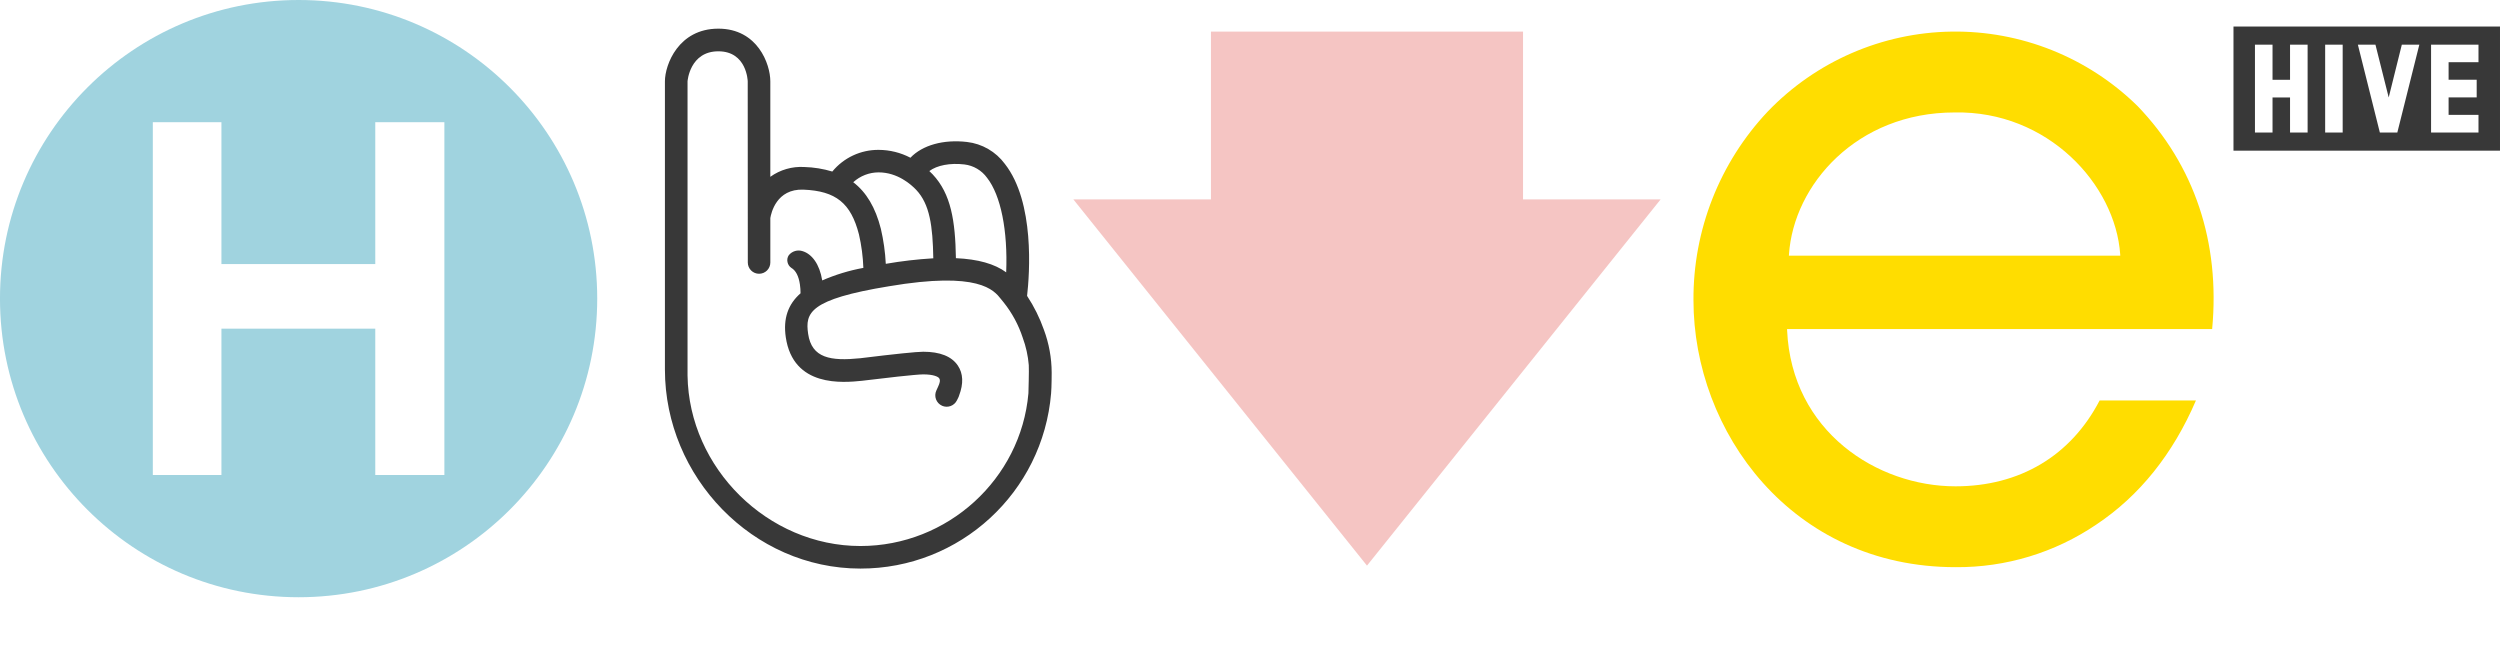
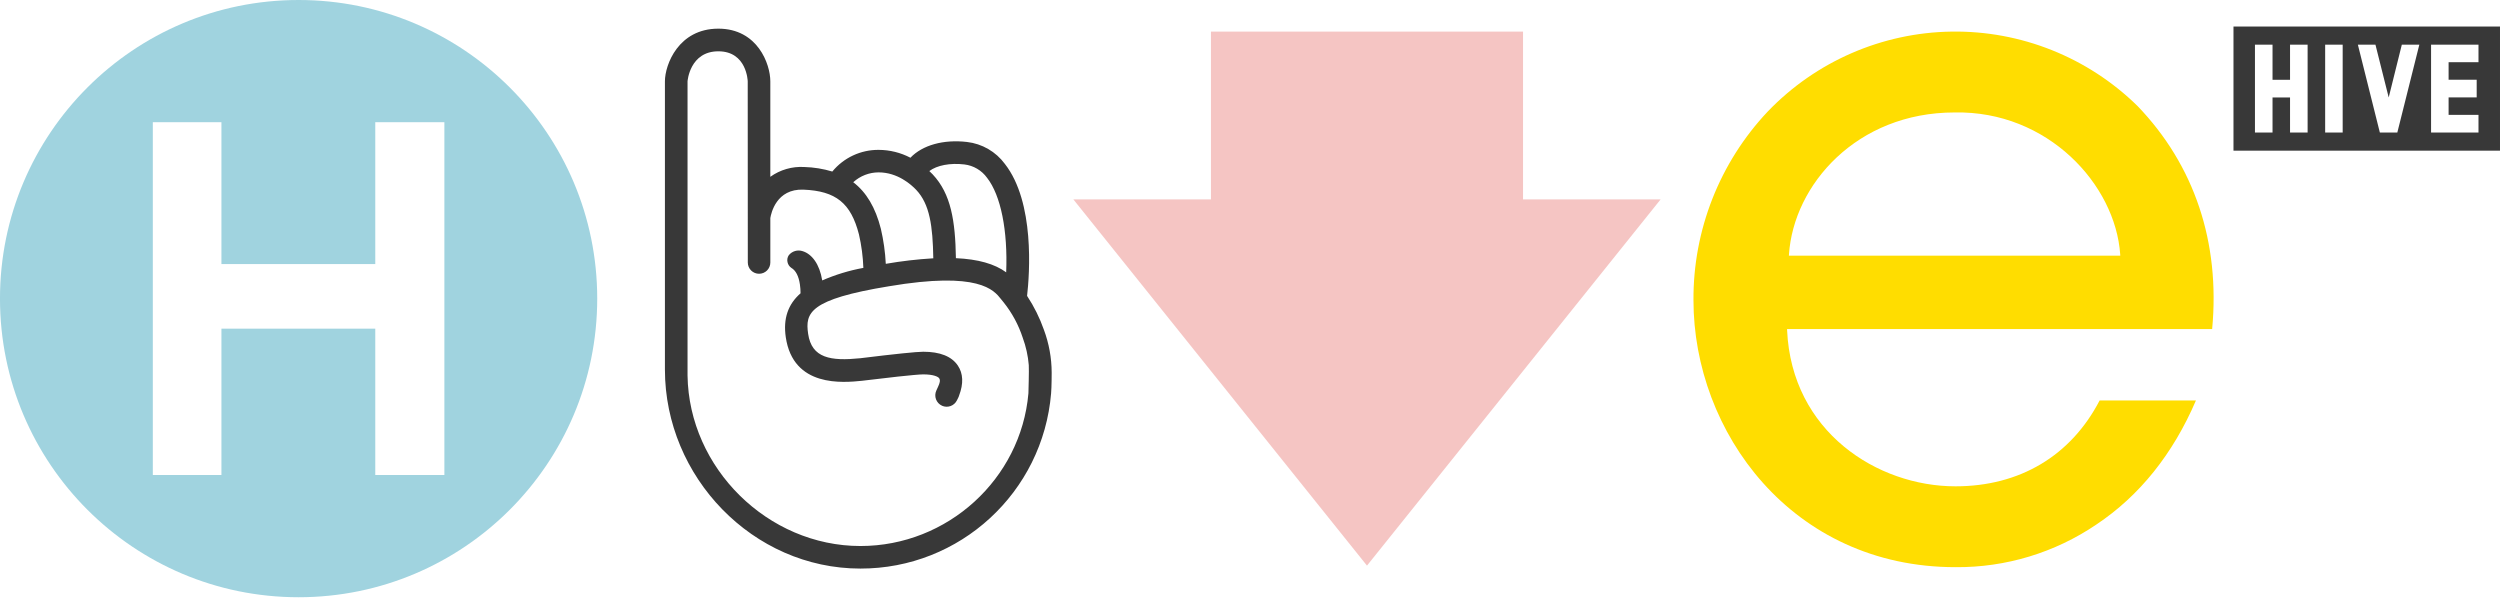
- <svg xmlns="http://www.w3.org/2000/svg" id="HIVE_LOGO__4" width="628.074" height="166" viewBox="0 0 628.074 166">
+ <svg xmlns="http://www.w3.org/2000/svg" id="HIVE_LOGO__4" width="628.074" height="151" viewBox="0 0 628.074 151">
  <path id="Path_1" data-name="Path 1" d="M572.787,37.192V6.01H505.83V37.192h66.957Zm-48.332-4.548H520.04V23.825h-4.4v8.819h-4.415V10.569h4.415v8.819h4.4V10.569h4.415V32.644Zm8.808,0h-4.4V10.569h4.4V32.644ZM552.52,10.569,547,32.611v.033h-4.371l-.033-.033-5.513-22.042h4.415l3.328,13.256,3.295-13.256Zm14.865,22.075H555.471V10.569h11.914v4.4h-7.51v4.4h7.055v4.437h-7.055v4.4h7.51v4.426Z" transform="translate(55.286 0.657)" fill="#383838" />
  <path id="Path_2" data-name="Path 2" d="M111.64,119.327H94.279V82.576H55.631v36.751H38.393V30.705H55.631V66.336H94.279V30.705H111.64v88.622Zm38.4-44.305a75.022,75.022,0,1,0-75.022,75.022,75.023,75.023,0,0,0,75.022-75.022" fill="#a0d3df" />
  <path id="Path_3" data-name="Path 3" d="M490.755,63.458H407.5l.022-.3c1.154-17.538,17.039-35.686,41.61-35.686,23.384-.466,40.412,18.082,41.61,35.686l.011.3Zm4.315-37.627a65.346,65.346,0,0,0-92.882,1.409A68.512,68.512,0,0,0,383.53,74.662c0,32.957,24.626,67.046,65.837,67.046a62.113,62.113,0,0,0,35.42-10.738c10.782-7.188,19.191-17.66,24.981-31.149H485.574c-7.233,13.922-20.089,21.576-36.219,21.576-19.657,0-41.166-13.744-42.3-39.214l-.011-.3H513.839c2.041-21.8-4.448-41.177-18.769-56.053" transform="translate(41.919 0.781)" fill="#fd0" />
  <path id="Path_4" data-name="Path 4" d="M220.2,101.224a2.869,2.869,0,0,0,3.749-1.353l.277-.555c.044-.089.166-.355.166-.355.033-.078.055-.155.1-.288,1.143-3.017,1.032-5.558-.322-7.554-1.553-2.3-4.47-3.461-8.686-3.461-1.631,0-7.155.566-15.552,1.6l-.266.033c-7.432.754-12.213-.011-13.1-6.146-.754-5.236.233-8.653,20.311-11.936,22.607-3.827,26.357.954,28.154,3.239.233.3.455.566.666.821a28.356,28.356,0,0,1,4.781,8.863A26.053,26.053,0,0,1,242,91.007c.089,1.176-.089,7.088-.089,7.088-1.875,21.554-20.322,38.371-42.2,38.371-23.284,0-43.085-19.568-43.44-42.819V19.724c0-.078.577-7.543,7.743-7.543s7.377,7.477,7.377,7.543l.022,45.515a2.826,2.826,0,0,0,2.829,2.829h0a2.826,2.826,0,0,0,2.829-2.829V54.068c.2-1.231,1.531-7.388,8.309-7.133,8.164.333,11.936,3.383,13.955,11.248a44.589,44.589,0,0,1,1.109,8.408,47.422,47.422,0,0,0-10.339,3.15c-.654-4.1-2.6-6.634-4.9-7.344a3.17,3.17,0,0,0-3.494,1.009,2.19,2.19,0,0,0-.322,1.753,2.318,2.318,0,0,0,.965,1.431c1.109.654,1.841,2.052,2.152,4.182a15.318,15.318,0,0,1,.155,2.207c-3.161,2.762-4.382,6.367-3.716,10.982,1.841,12.735,14.432,11.47,19.18,10.993l.255-.033c5.1-.632,13.345-1.575,15.109-1.575,2.629,0,3.738.61,3.982.954.377.521.166,1.22-.244,2.119-.144.333-.3.666-.455,1a2.861,2.861,0,0,0,1.431,3.8Zm16.129-33.512c-2.917-2.141-7.055-3.306-12.635-3.561C223.537,54.8,222.473,48,217.858,43.1c-.222-.233-.51-.521-.843-.832,1.919-1.453,5.236-2.085,8.808-1.664h0a8.228,8.228,0,0,1,5.7,3.361c3.45,4.4,5.225,13.245,4.8,23.75M213.72,46.99c3.394,3.594,4.16,9.041,4.293,17.194a106.675,106.675,0,0,0-11.936,1.387,49.811,49.811,0,0,0-1.242-8.819c-1.353-5.325-3.627-9.152-6.933-11.681a9.461,9.461,0,0,1,6.4-2.474v-.41l.011.41c4.759.011,8.164,3.084,9.407,4.393m33.889,51.094c.144-1.564.144-5.214.144-5.214a31.207,31.207,0,0,0-1.941-10.7,39.027,39.027,0,0,0-4.238-8.542c.632-5.535,1.963-23.517-5.58-33.157a13.789,13.789,0,0,0-9.518-5.513c-5.924-.688-11.2.8-14.21,3.96a17.312,17.312,0,0,0-7.976-1.975,14.917,14.917,0,0,0-11.648,5.447,26.822,26.822,0,0,0-7.055-1.143,13.269,13.269,0,0,0-8.519,2.463V19.713c0-4.315-3.195-13.223-13.056-13.223-10.039,0-13.423,9.085-13.423,13.223V92.128c0,27.011,22.086,50,49.1,50.007a48.014,48.014,0,0,0,47.922-44.05Z" transform="translate(16.459 0.709)" fill="#383838" />
  <path id="Path_5" data-name="Path 5" d="M316.858,141.32l73.768-92.005H356.061V7.15H277.656V49.314H243.09Z" transform="translate(26.569 0.781)" fill="#f5c5c3" />
</svg>
